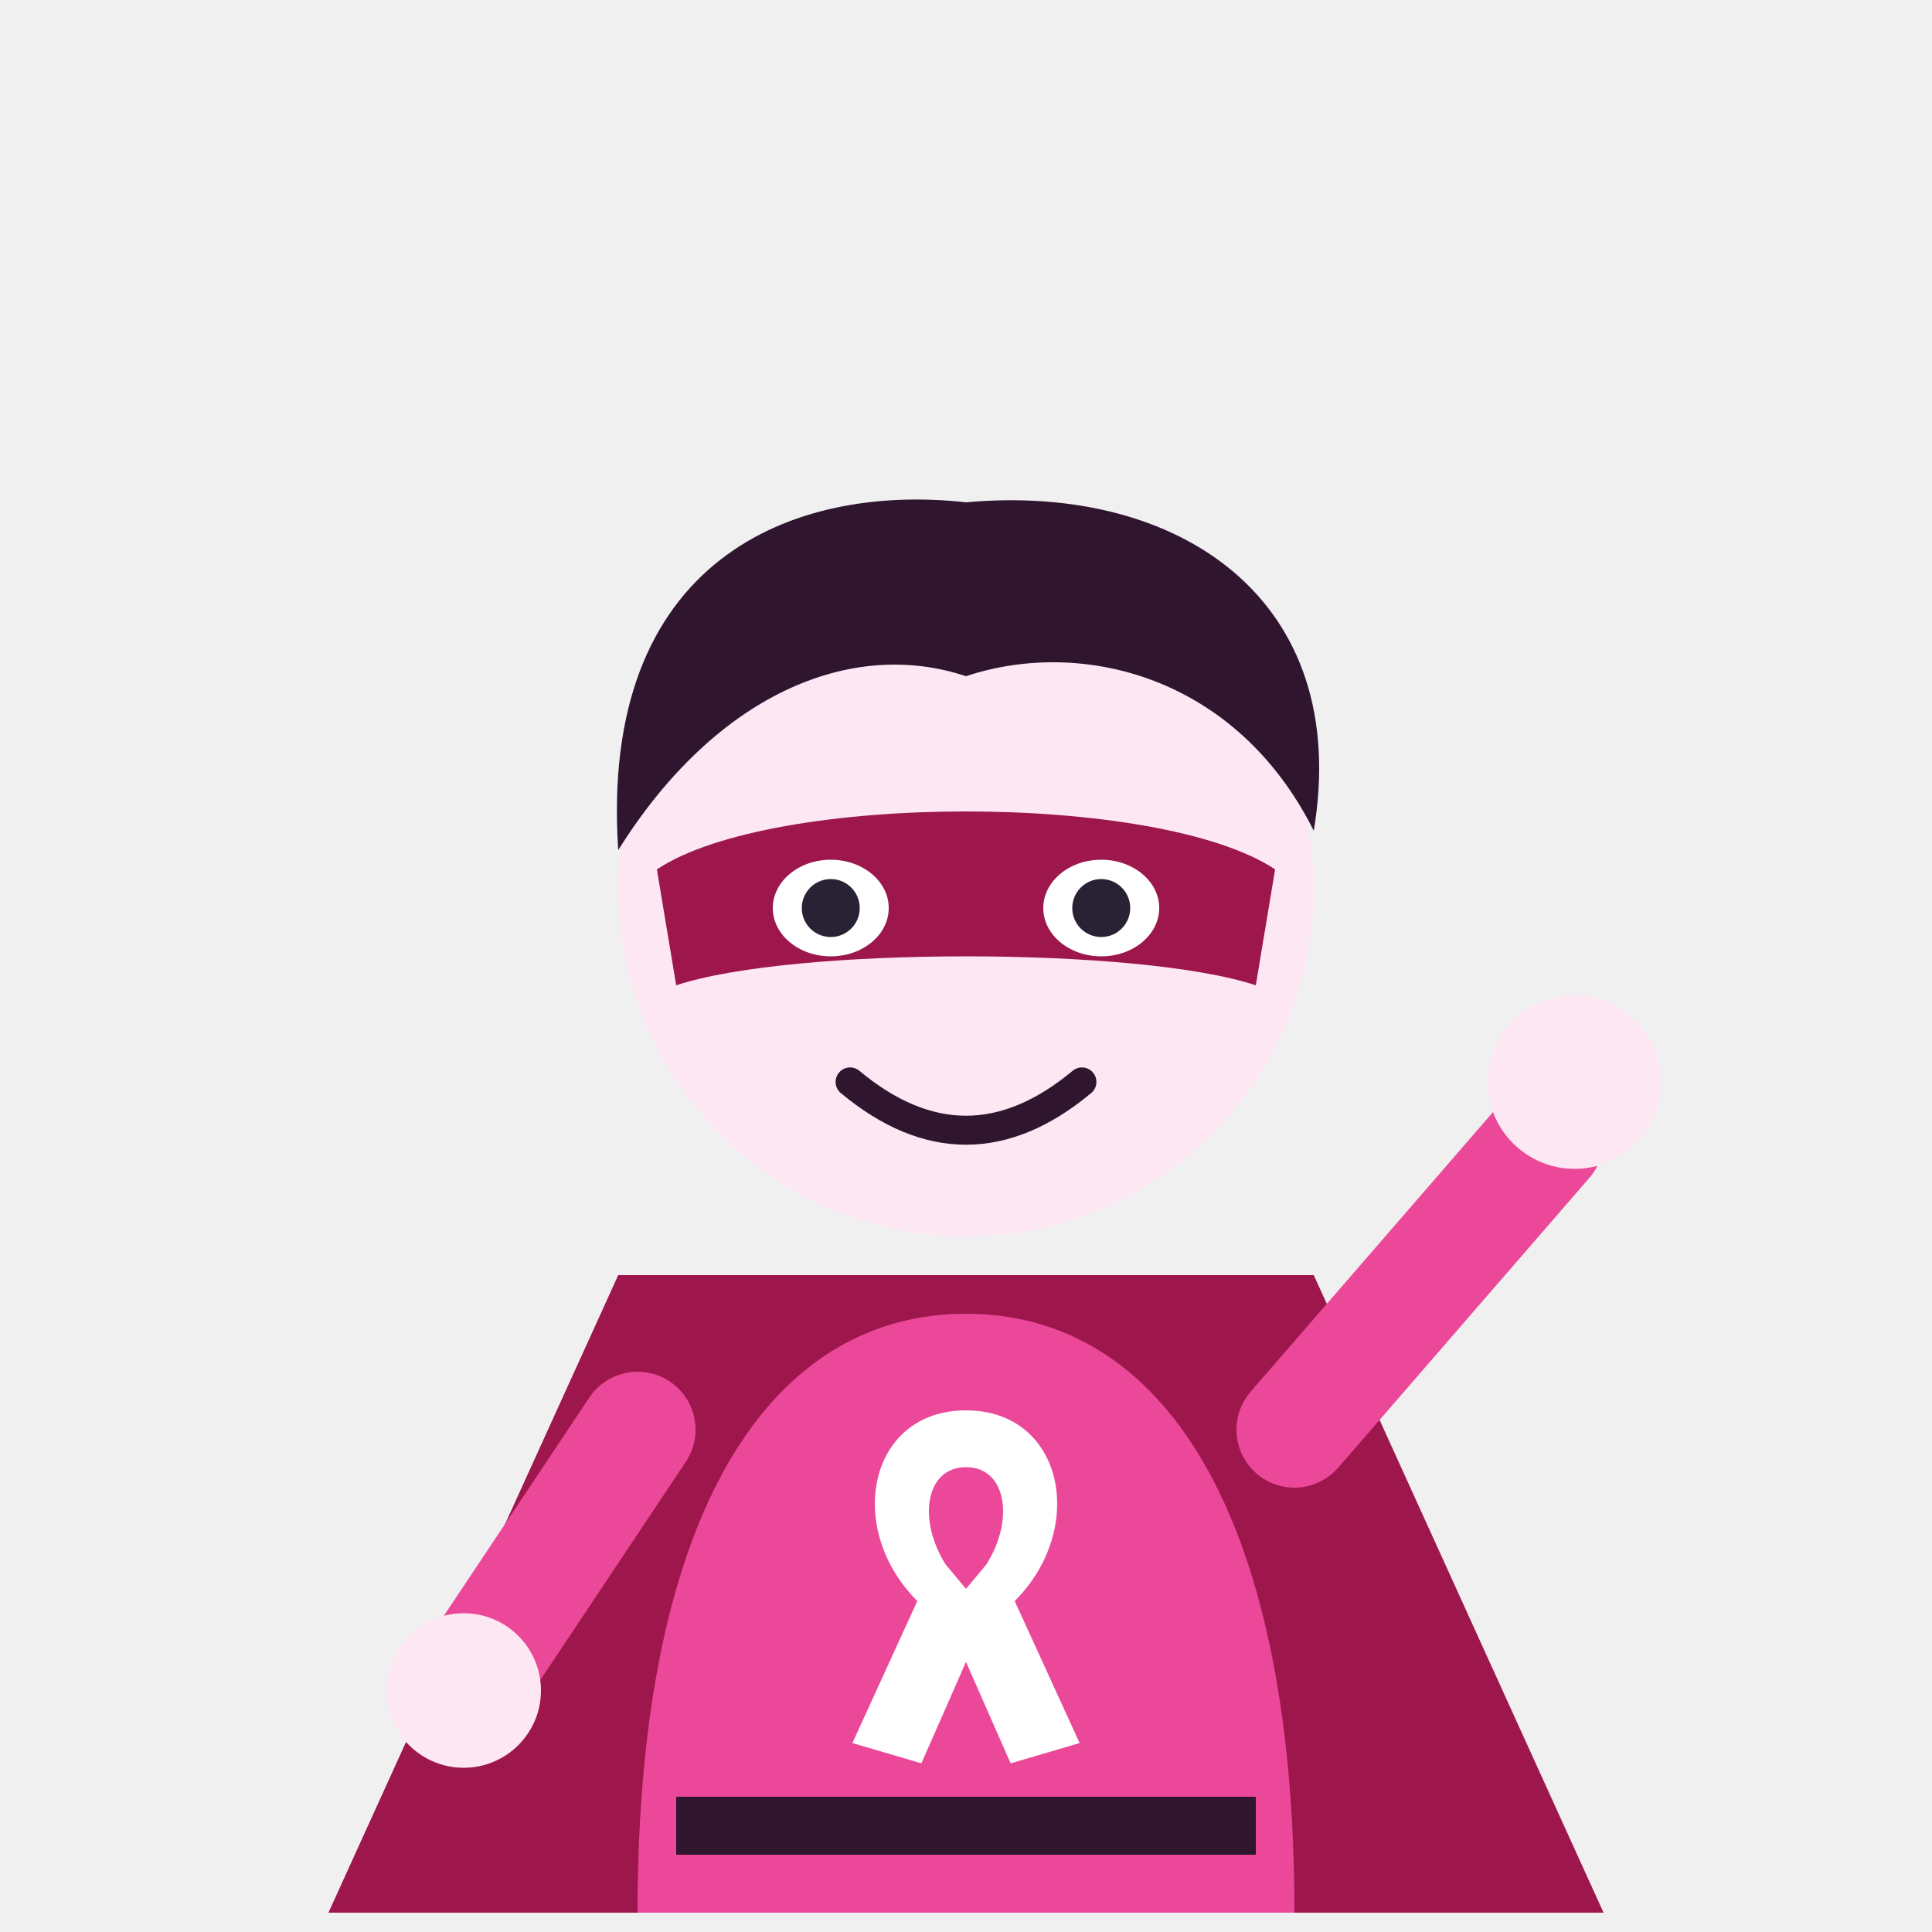
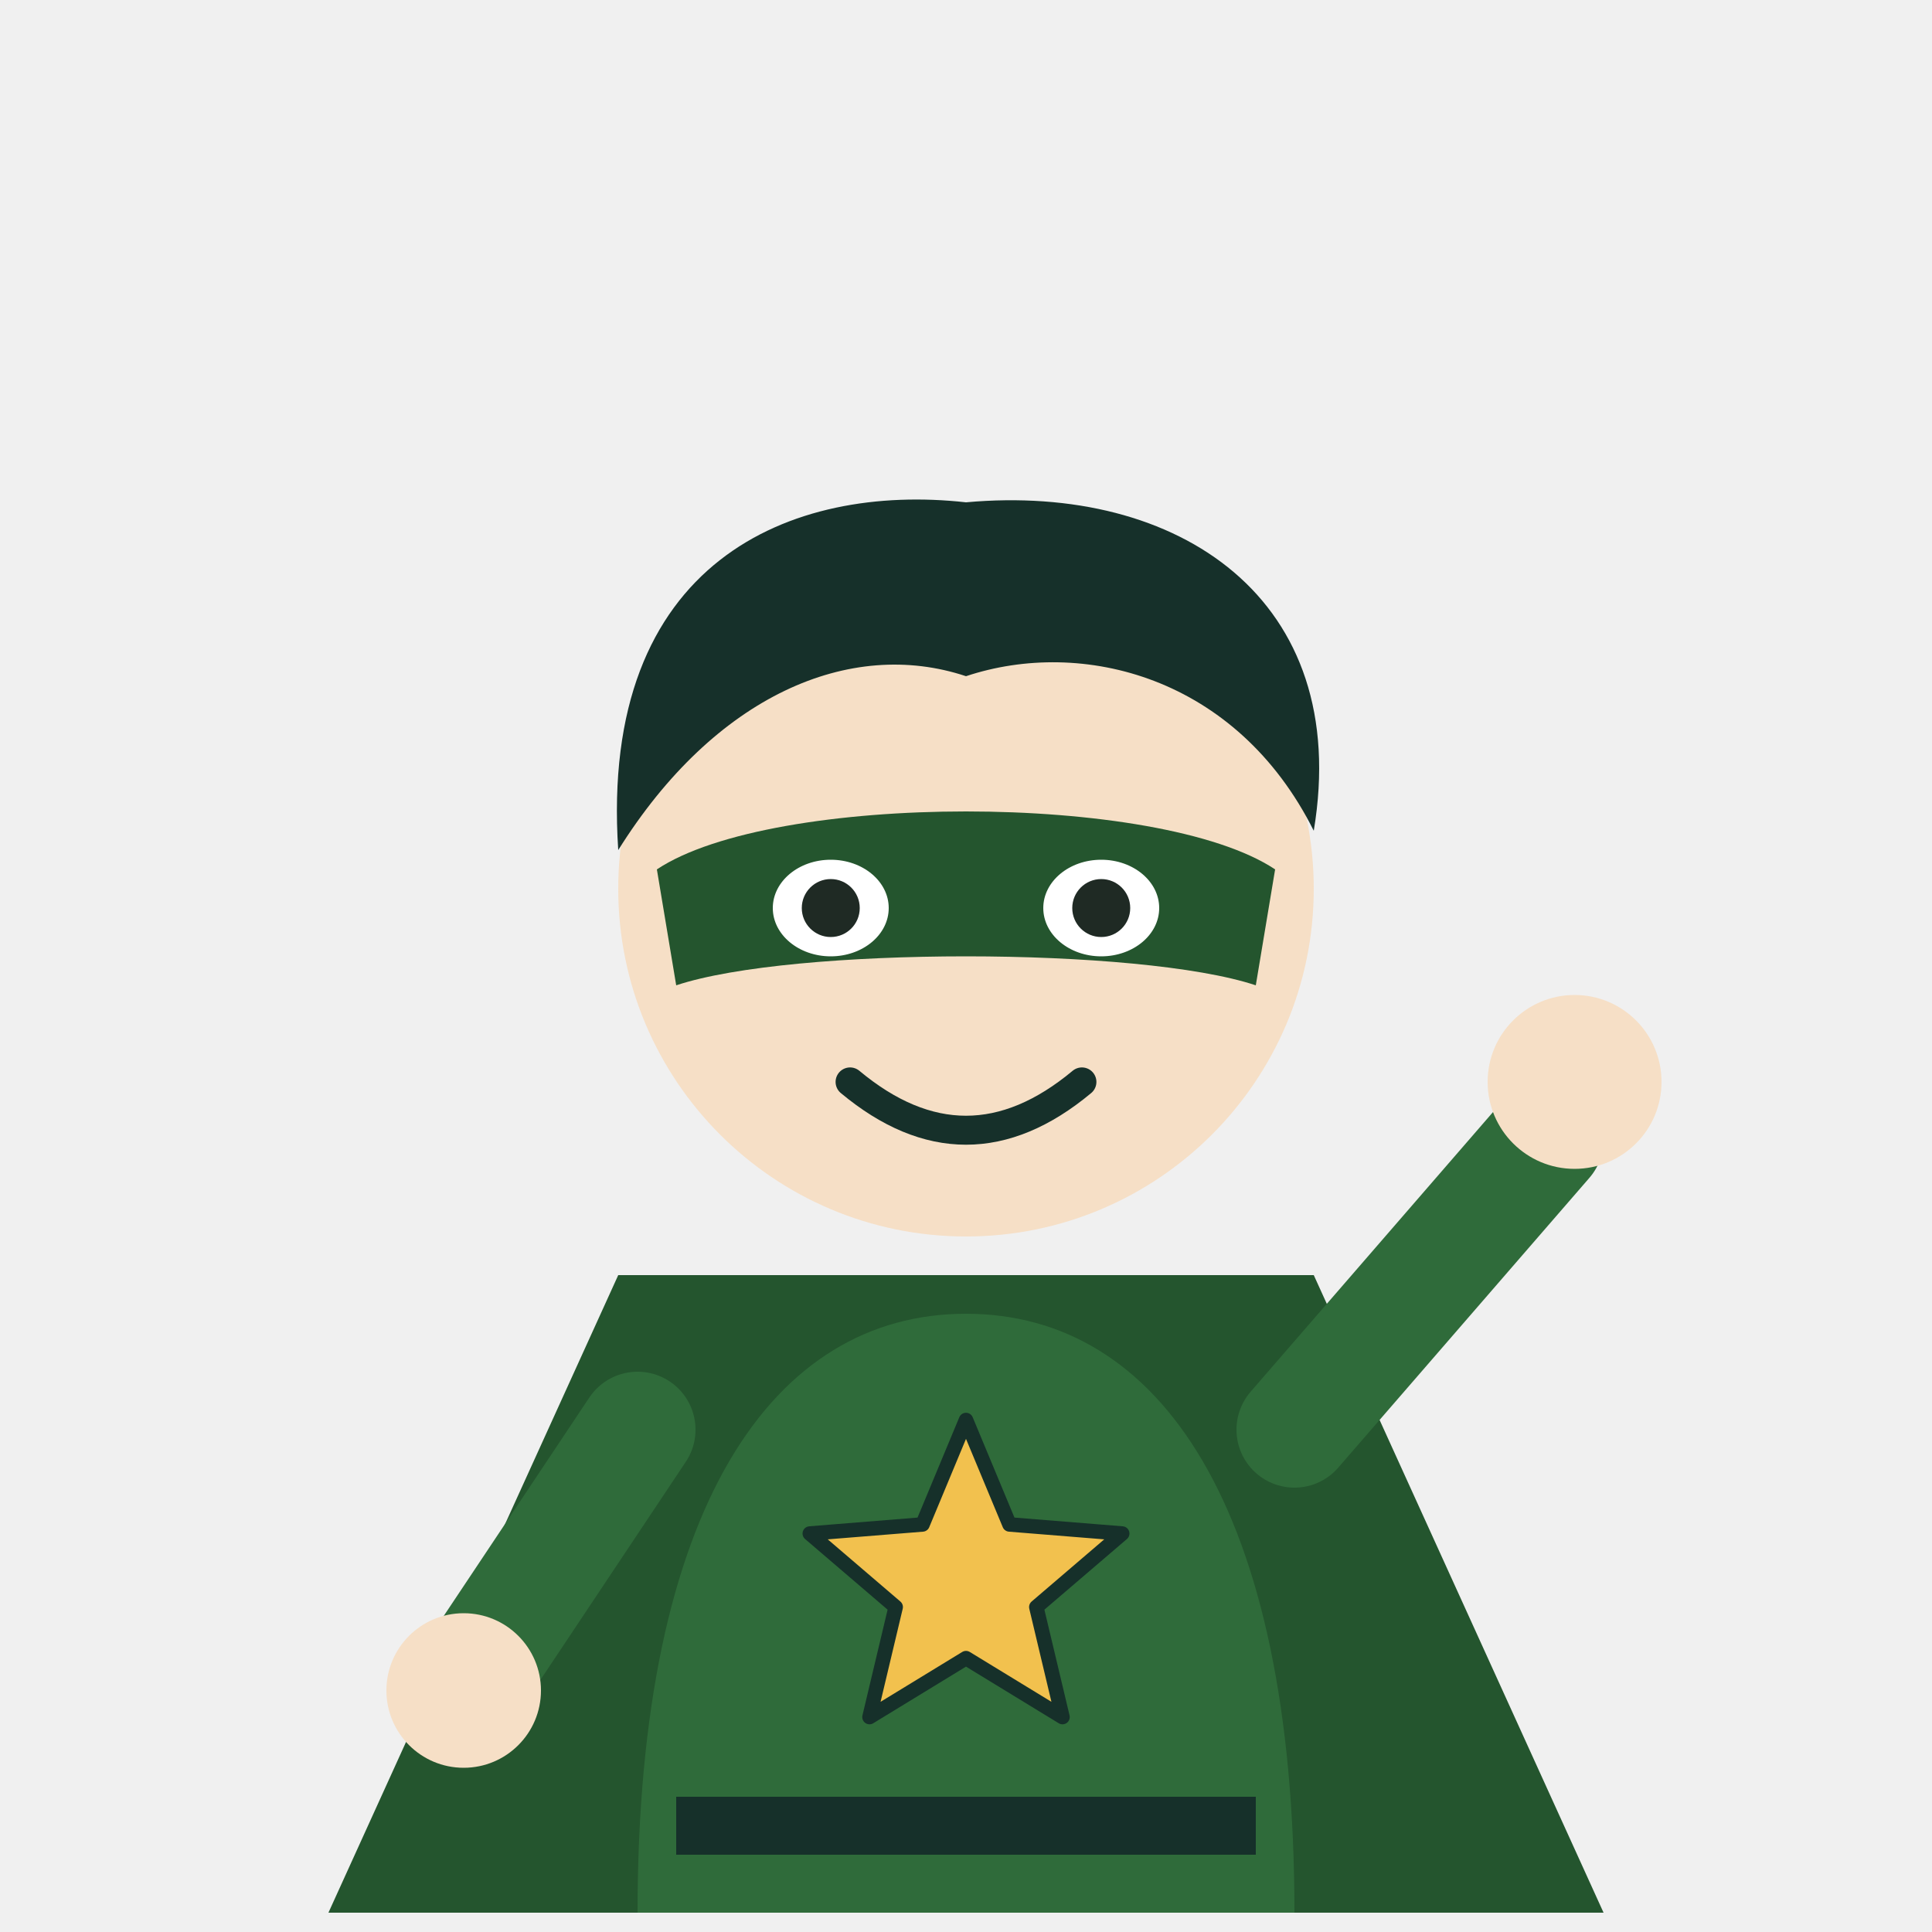
<svg xmlns="http://www.w3.org/2000/svg" preserveAspectRatio="none" overflow="visible" style="display: block;" width="200" height="200" viewBox="0 0 200 200" fill="none">
  <g id="art">
-     <path id="Vector" d="M64 132L34 198H166L136 132H64Z" fill="#9D174D" />
-     <path id="Vector_2" d="M66 198C66 156 80 136 100 136C120 136 134 156 134 198H66Z" fill="#EC4899" />
-     <path id="Vector_3" d="M134 148L160 118" stroke-width="12" stroke-linecap="round" stroke="#EC4899" />
-     <path id="Vector_4" d="M163 121C167.971 121 172 116.971 172 112C172 107.029 167.971 103 163 103C158.029 103 154 107.029 154 112C154 116.971 158.029 121 163 121Z" fill="#FCE7F3" />
-     <path id="Vector_5" d="M66 148L50 172" stroke-width="12" stroke-linecap="round" stroke="#EC4899" />
-     <path id="Vector_6" d="M48 183C52.418 183 56 179.418 56 175C56 170.582 52.418 167 48 167C43.582 167 40 170.582 40 175C40 179.418 43.582 183 48 183Z" fill="#FCE7F3" />
-     <path id="Vector_7" d="M100 146C89.92 146 87.4 158.18 94.96 165.74L88.24 180.44L95.38 182.54L100 172.04L104.62 182.54L111.76 180.44L105.04 165.74C112.6 158.18 110.08 146 100 146ZM100 151.88C95.8 151.88 94.96 157.34 97.9 161.96L100 164.48L102.1 161.96C105.04 157.34 104.2 151.88 100 151.88Z" fill-rule="evenodd" clip-rule="evenodd" fill="white" />
-     <path id="Vector_8" d="M130 186H70V192H130V186Z" fill="#30152F" />
-     <path id="Vector_9" d="M100 128C119.882 128 136 111.882 136 92C136 72.118 119.882 56 100 56C80.118 56 64 72.118 64 92C64 111.882 80.118 128 100 128Z" fill="#FCE7F3" />
-     <path id="Vector_10" d="M64 88C62 58 82 50 100 52C122 50 140 62 136 86C128 70 112 66 100 70C88 66 74 72 64 88Z" fill="#30152F" />
-     <path id="Vector_11" d="M68 90C80 82 120 82 132 90L130 102C118 98 82 98 70 102L68 90Z" fill="#9D174D" />
+     <path id="Vector" d="M64 132L34 198H166L136 132H64Z" fill="#24552E" />
+     <path id="Vector_2" d="M66 198C66 156 80 136 100 136C120 136 134 156 134 198H66Z" fill="#2F6B3A" />
+     <path id="Vector_3" d="M134 148L160 118" stroke-width="12" stroke-linecap="round" stroke="#2F6B3A" />
+     <path id="Vector_4" d="M163 121C167.971 121 172 116.971 172 112C172 107.029 167.971 103 163 103C158.029 103 154 107.029 154 112C154 116.971 158.029 121 163 121Z" fill="#F6DFC6" />
+     <path id="Vector_5" d="M66 148L50 172" stroke-width="12" stroke-linecap="round" stroke="#2F6B3A" />
+     <path id="Vector_6" d="M48 183C52.418 183 56 179.418 56 175C56 170.582 52.418 167 48 167C43.582 167 40 170.582 40 175C40 179.418 43.582 183 48 183Z" fill="#F6DFC6" />
+     <path id="star" d="M100.00 147.00L104.50 157.81L116.17 158.75L107.28 166.36L109.99 177.75L100.00 171.65L90.01 177.75L92.72 166.36L83.83 158.75L95.50 157.81Z" fill="#F2C14E" stroke="#16302A" stroke-width="1.5" stroke-linejoin="round" />
+     <path id="Vector_8" d="M130 186H70V192H130V186Z" fill="#16302A" />
+     <path id="Vector_9" d="M100 128C119.882 128 136 111.882 136 92C136 72.118 119.882 56 100 56C80.118 56 64 72.118 64 92C64 111.882 80.118 128 100 128Z" fill="#F6DFC6" />
+     <path id="Vector_10" d="M64 88C62 58 82 50 100 52C122 50 140 62 136 86C128 70 112 66 100 70C88 66 74 72 64 88Z" fill="#16302A" />
+     <path id="Vector_11" d="M68 90C80 82 120 82 132 90L130 102C118 98 82 98 70 102L68 90Z" fill="#24552E" />
    <path id="Vector_12" d="M86 99C89.314 99 92 96.761 92 94C92 91.239 89.314 89 86 89C82.686 89 80 91.239 80 94C80 96.761 82.686 99 86 99Z" fill="white" />
    <path id="Vector_13" d="M114 99C117.314 99 120 96.761 120 94C120 91.239 117.314 89 114 89C110.686 89 108 91.239 108 94C108 96.761 110.686 99 114 99Z" fill="white" />
-     <path id="Vector_14" d="M86 97C87.657 97 89 95.657 89 94C89 92.343 87.657 91 86 91C84.343 91 83 92.343 83 94C83 95.657 84.343 97 86 97Z" fill="#292235" />
-     <path id="Vector_15" d="M114 97C115.657 97 117 95.657 117 94C117 92.343 115.657 91 114 91C112.343 91 111 92.343 111 94C111 95.657 112.343 97 114 97Z" fill="#292235" />
-     <path id="Vector_16" d="M88 112C96 118.667 104 118.667 112 112" stroke-width="3" stroke-linecap="round" stroke="#30152F" />
+     <path id="Vector_14" d="M86 97C87.657 97 89 95.657 89 94C89 92.343 87.657 91 86 91C84.343 91 83 92.343 83 94C83 95.657 84.343 97 86 97Z" fill="#1F2A24" />
+     <path id="Vector_15" d="M114 97C115.657 97 117 95.657 117 94C117 92.343 115.657 91 114 91C112.343 91 111 92.343 111 94C111 95.657 112.343 97 114 97Z" fill="#1F2A24" />
+     <path id="Vector_16" d="M88 112C96 118.667 104 118.667 112 112" stroke-width="3" stroke-linecap="round" stroke="#16302A" />
  </g>
</svg>
